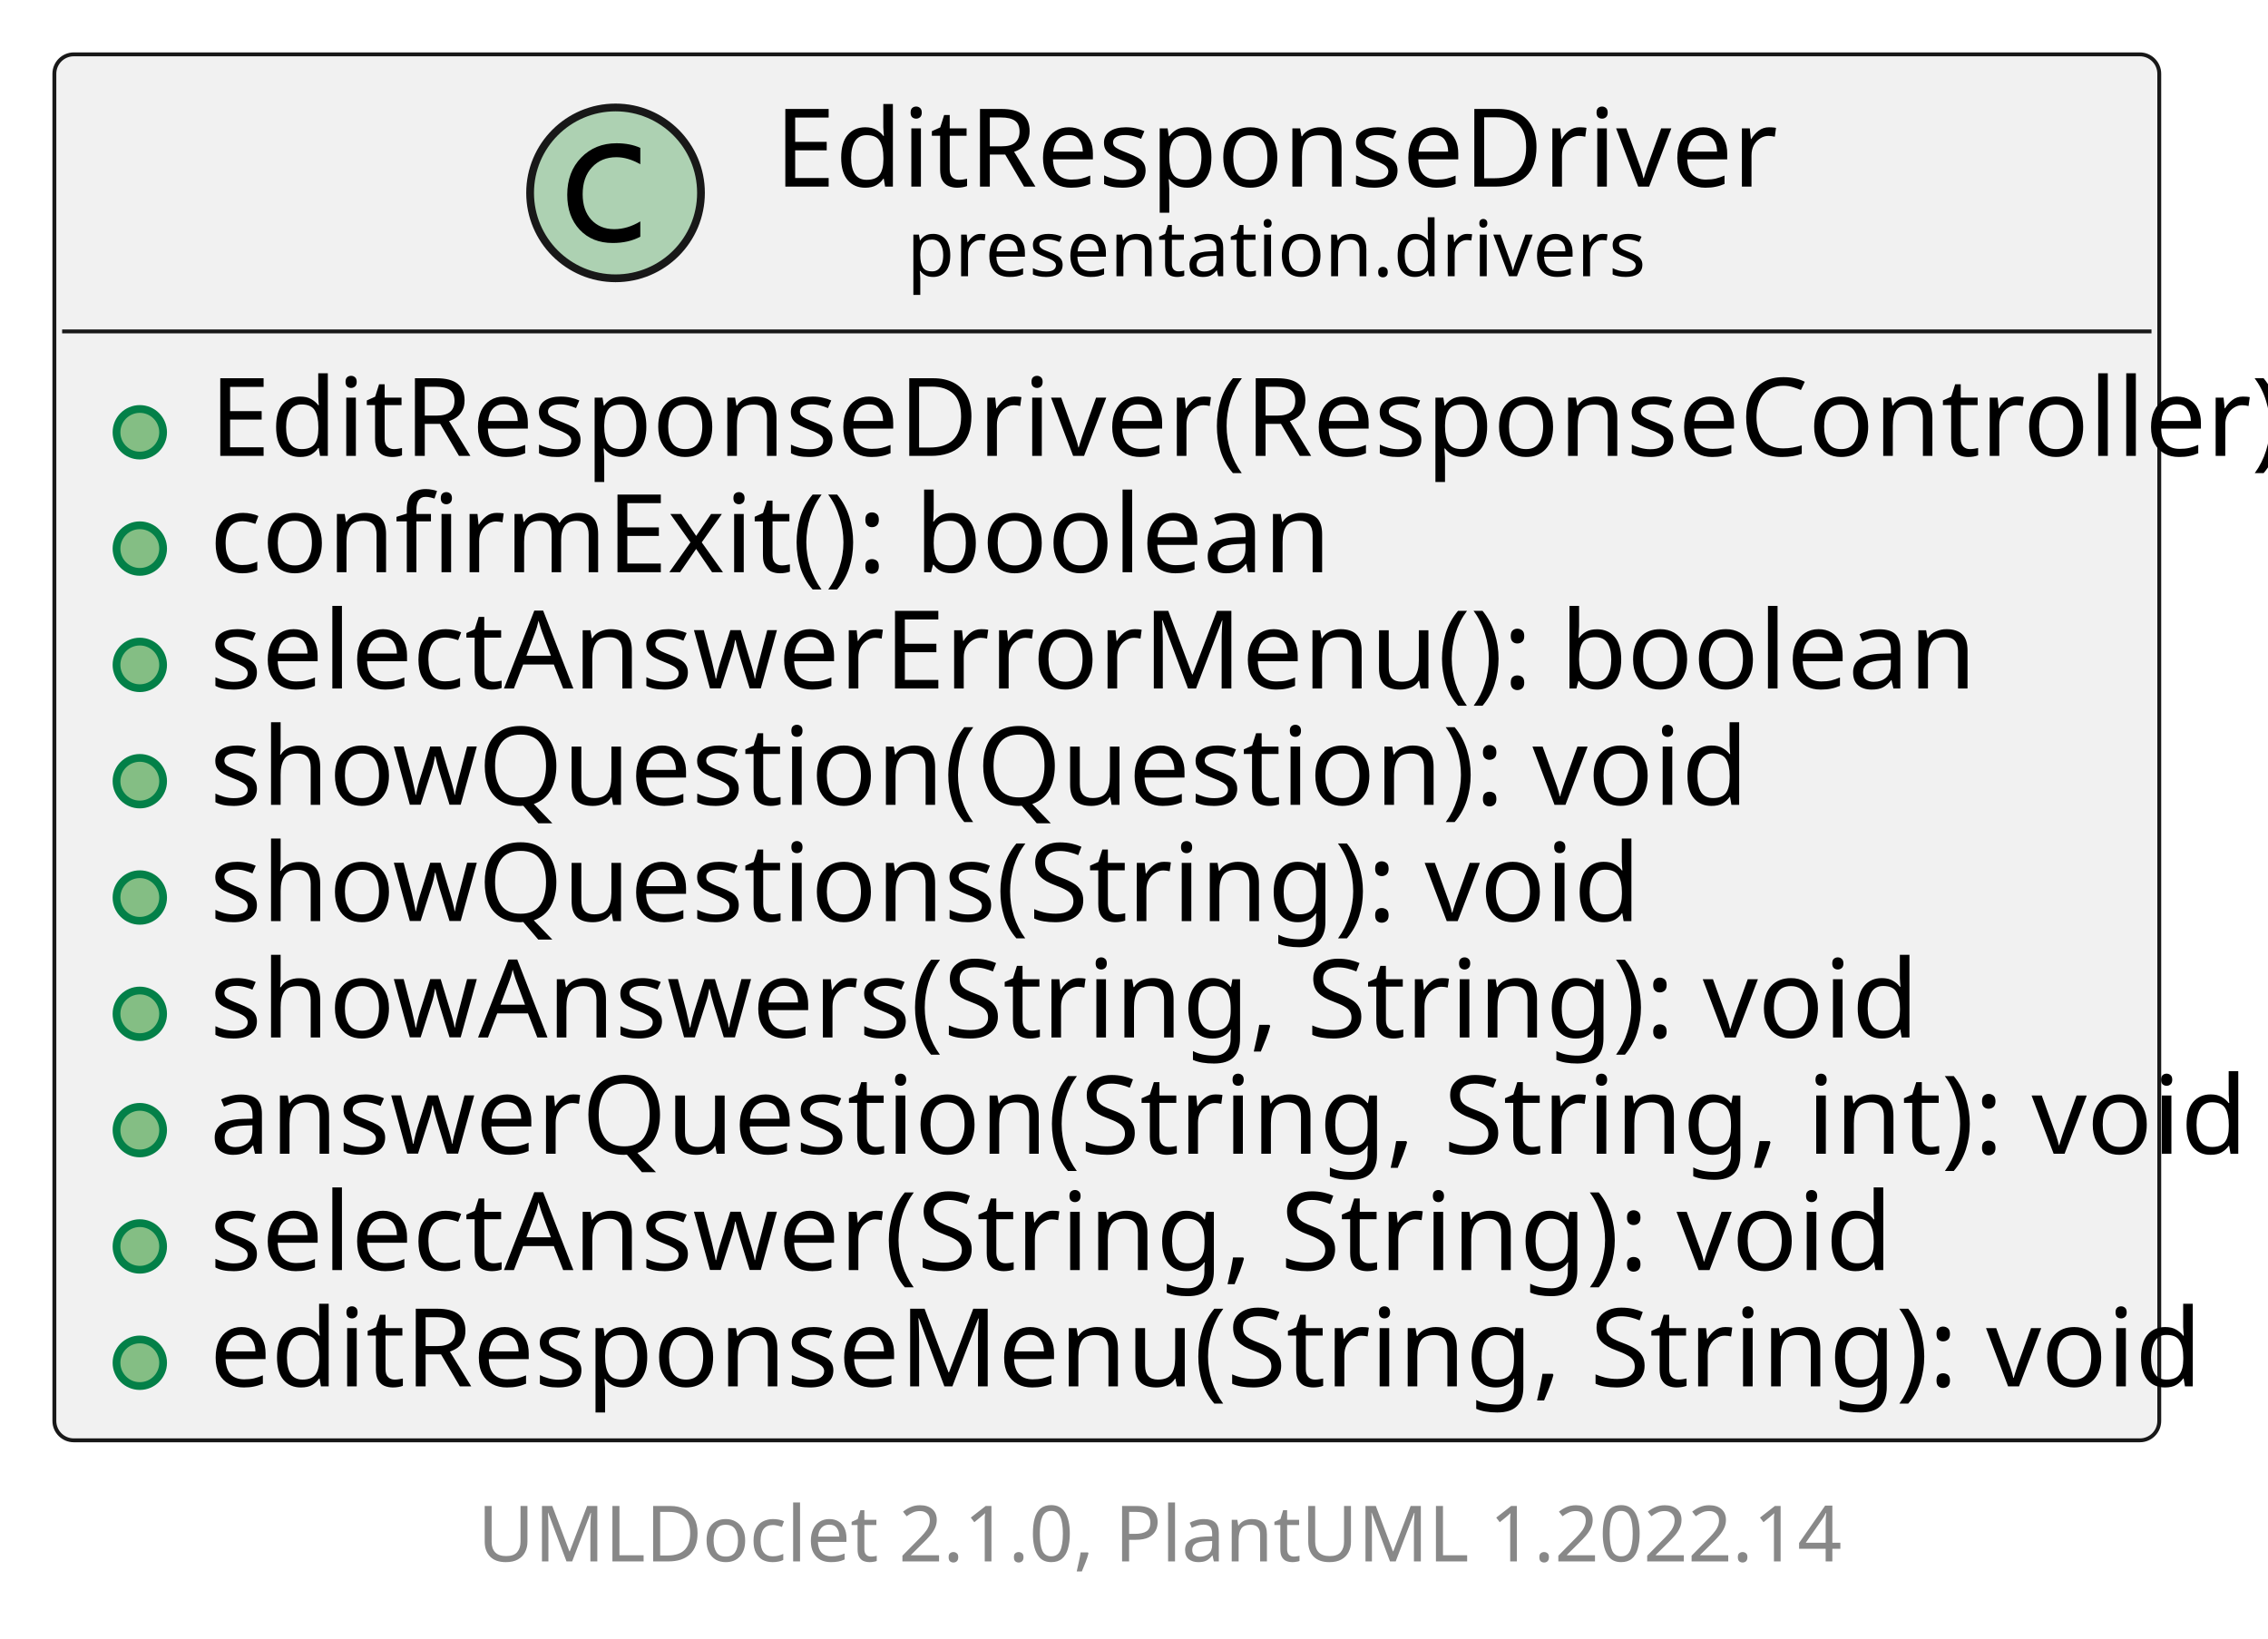
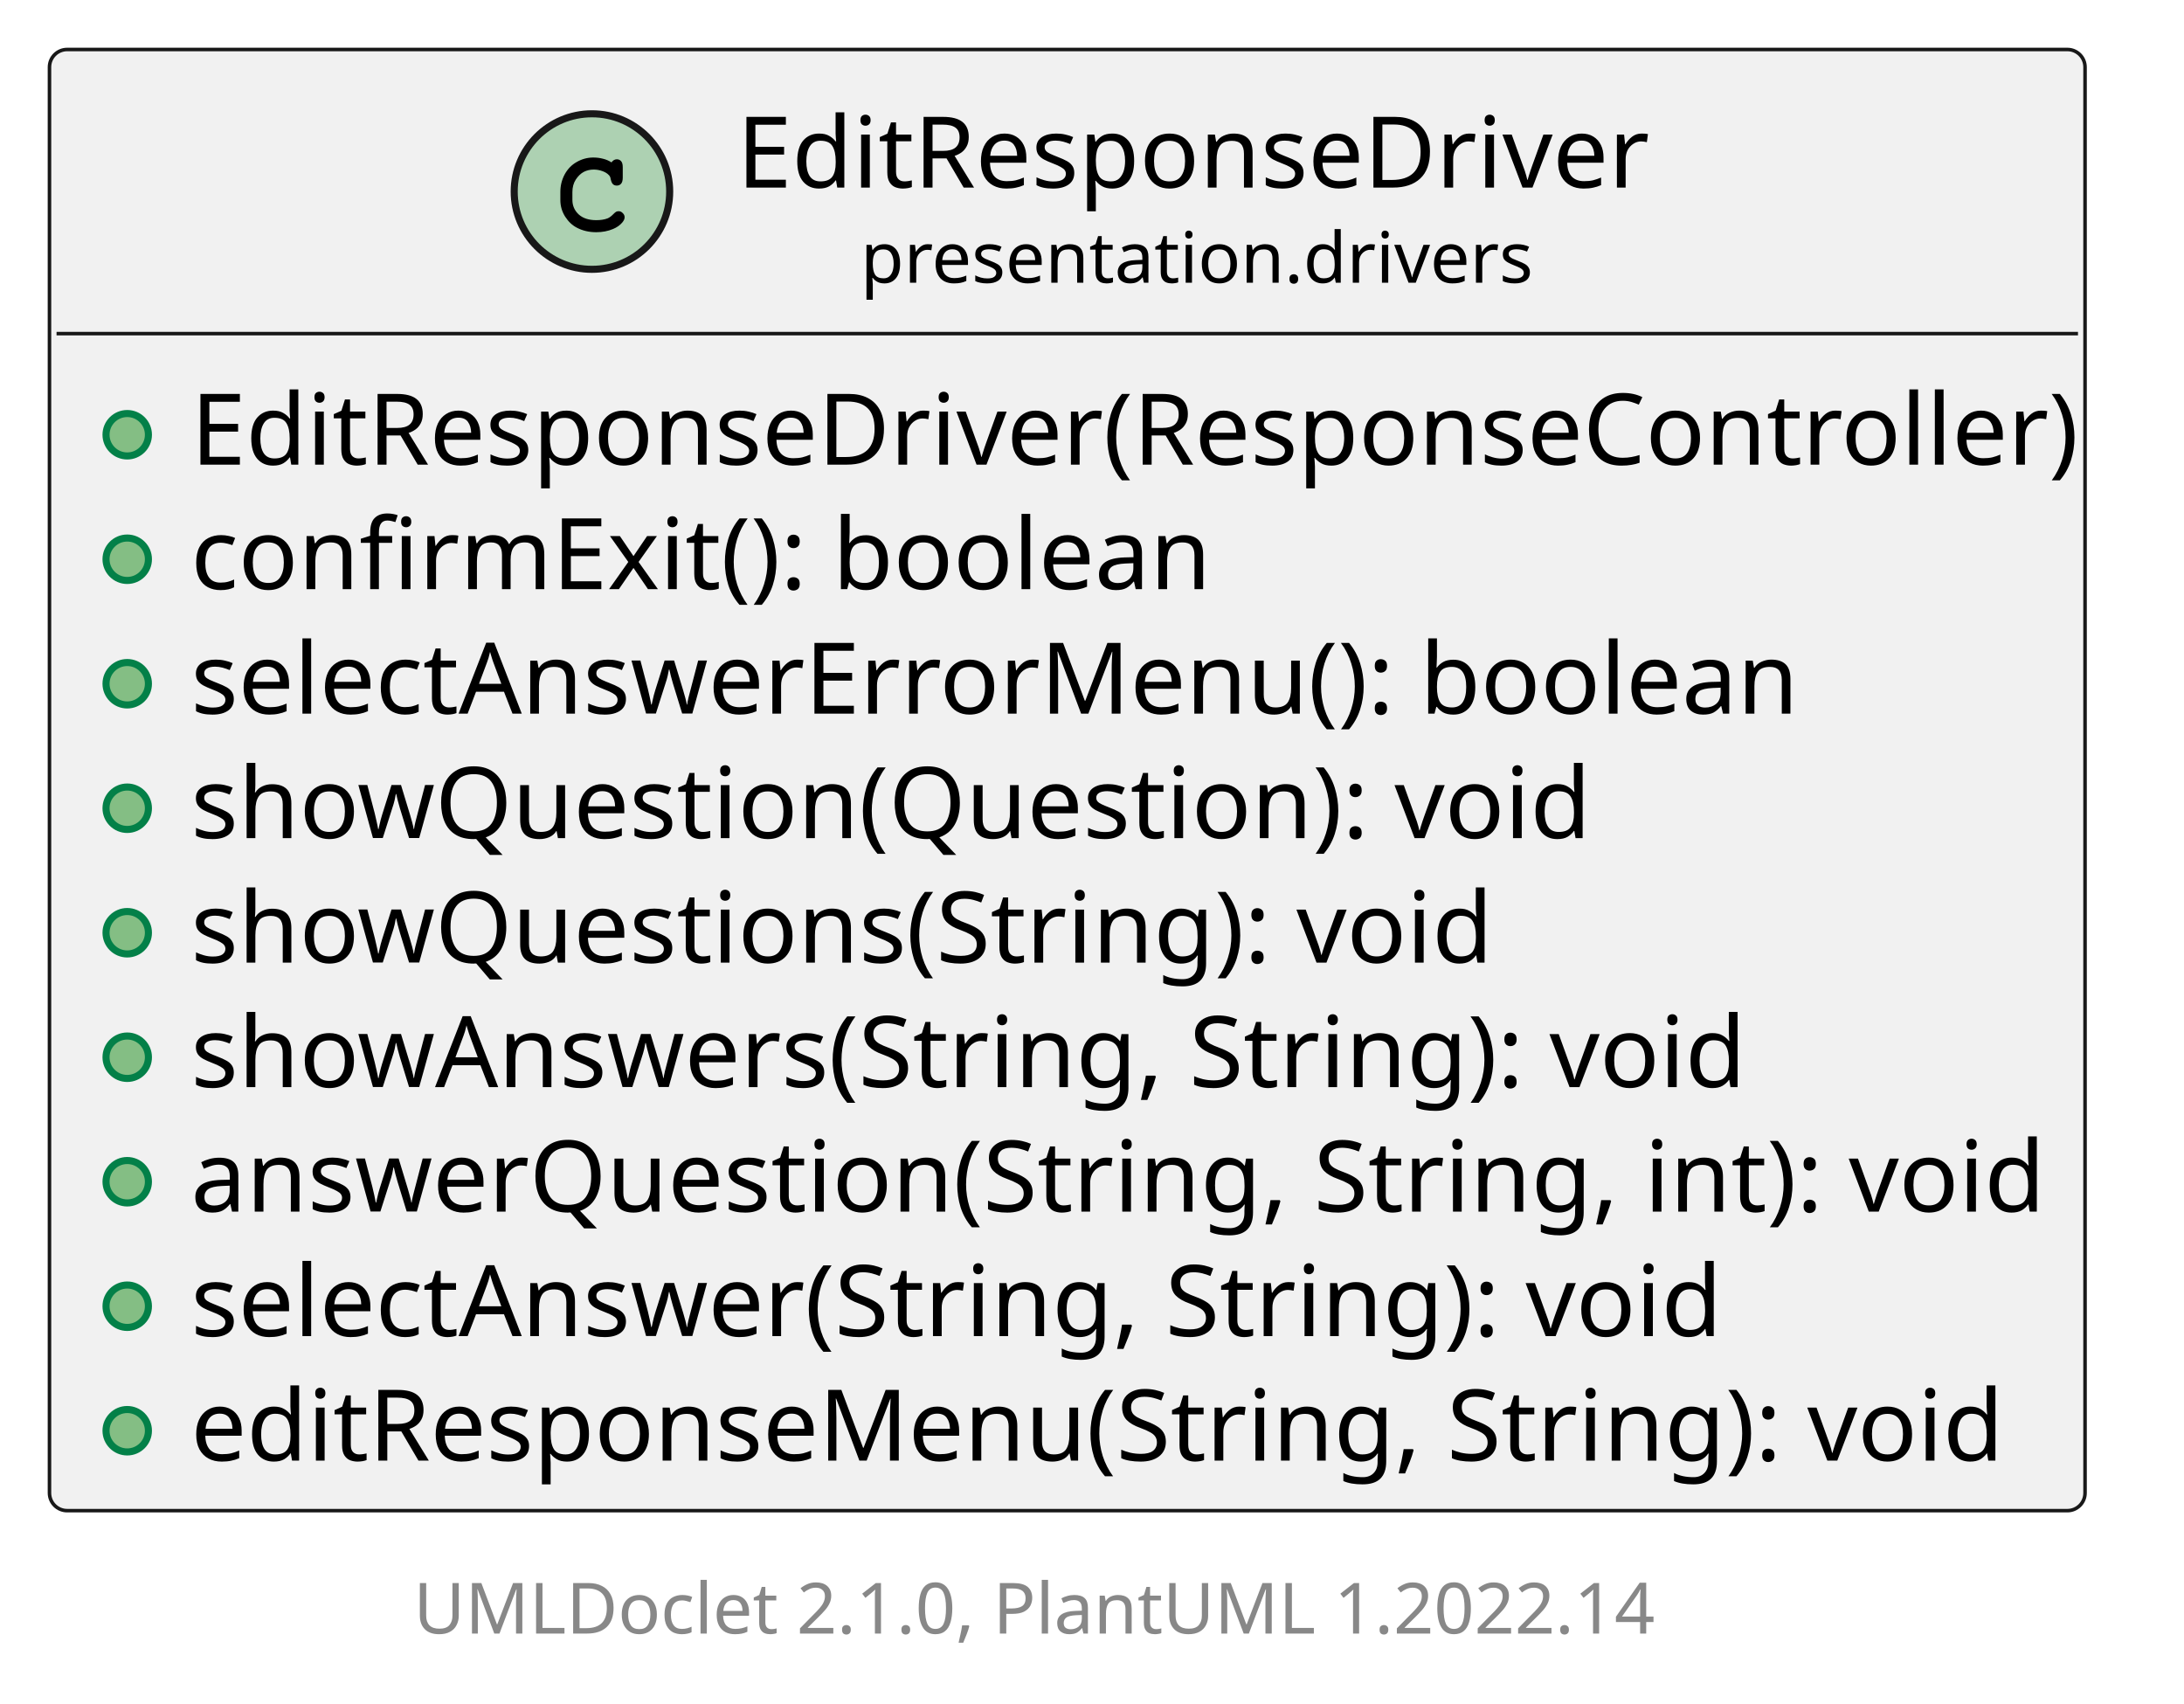
- <svg xmlns="http://www.w3.org/2000/svg" xmlns:xlink="http://www.w3.org/1999/xlink" contentStyleType="text/css" height="211px" preserveAspectRatio="none" style="width:292px;height:211px;background:#FFFFFF;" version="1.1" viewBox="0 0 292 211" width="292px" zoomAndPan="magnify">
+ <svg xmlns="http://www.w3.org/2000/svg" xmlns:xlink="http://www.w3.org/1999/xlink" contentStyleType="text/css" height="241px" preserveAspectRatio="none" style="width:309px;height:241px;background:#FFFFFF;" version="1.1" viewBox="0 0 309 241" width="309px" zoomAndPan="magnify">
  <defs />
  <g>
    <a href="EditResponseDriver.html" target="_top" title="EditResponseDriver.html" xlink:actuate="onRequest" xlink:href="EditResponseDriver.html" xlink:show="new" xlink:title="EditResponseDriver.html" xlink:type="simple">
      <g id="elem_presentation.drivers.EditResponseDriver">
-         <rect codeLine="5" fill="#F1F1F1" height="178.474" id="presentation.drivers.EditResponseDriver" rx="2.5" ry="2.5" style="stroke:#181818;stroke-width:0.5;" width="271" x="7" y="7" />
-         <ellipse cx="79.25" cy="24.838" fill="#ADD1B2" rx="11" ry="11" style="stroke:#181818;stroke-width:1.0;" />
-         <path d="M82.438,30.479 Q80.922,31.291 78.891,31.291 Q76.234,31.291 74.625,29.572 Q73.031,27.854 73.031,25.088 Q73.031,22.135 74.828,20.291 Q76.625,18.447 79.375,18.447 Q81.125,18.447 82.438,19.041 L82.438,21.15 Q80.844,20.244 79.359,20.244 Q77.422,20.244 76.219,21.541 Q75.016,22.822 75.016,25.01 Q75.016,27.072 76.125,28.291 Q77.25,29.51 79.078,29.51 Q80.781,29.51 82.438,28.51 L82.438,30.479 Z " fill="#000000" />
-         <text fill="#000000" font-family="sans-serif" font-size="14" lengthAdjust="spacing" textLength="118" x="99.75" y="24.031">EditResponseDriver</text>
-         <text fill="#000000" font-family="sans-serif" font-size="10" lengthAdjust="spacing" textLength="84" x="116.75" y="35.571">presentation.drivers</text>
-         <line style="stroke:#181818;stroke-width:0.5;" x1="8" x2="277" y1="42.676" y2="42.676" />
-         <ellipse cx="18" cy="55.665" fill="#84BE84" rx="3" ry="3" style="stroke:#038048;stroke-width:1.0;" />
-         <text fill="#000000" font-family="sans-serif" font-size="14" lengthAdjust="spacing" textLength="245" x="27" y="58.707">EditResponseDriver(ResponseController)</text>
-         <ellipse cx="18" cy="70.642" fill="#84BE84" rx="3" ry="3" style="stroke:#038048;stroke-width:1.0;" />
-         <text fill="#000000" font-family="sans-serif" font-size="14" lengthAdjust="spacing" textLength="131" x="27" y="73.685">confirmExit(): boolean</text>
-         <ellipse cx="18" cy="85.62" fill="#84BE84" rx="3" ry="3" style="stroke:#038048;stroke-width:1.0;" />
-         <text fill="#000000" font-family="sans-serif" font-size="14" lengthAdjust="spacing" textLength="209" x="27" y="88.662">selectAnswerErrorMenu(): boolean</text>
-         <ellipse cx="18" cy="100.597" fill="#84BE84" rx="3" ry="3" style="stroke:#038048;stroke-width:1.0;" />
-         <text fill="#000000" font-family="sans-serif" font-size="14" lengthAdjust="spacing" textLength="185" x="27" y="103.64">showQuestion(Question): void</text>
-         <ellipse cx="18" cy="115.575" fill="#84BE84" rx="3" ry="3" style="stroke:#038048;stroke-width:1.0;" />
-         <text fill="#000000" font-family="sans-serif" font-size="14" lengthAdjust="spacing" textLength="171" x="27" y="118.617">showQuestions(String): void</text>
-         <ellipse cx="18" cy="130.552" fill="#84BE84" rx="3" ry="3" style="stroke:#038048;stroke-width:1.0;" />
-         <text fill="#000000" font-family="sans-serif" font-size="14" lengthAdjust="spacing" textLength="203" x="27" y="133.595">showAnswers(String, String): void</text>
-         <ellipse cx="18" cy="145.53" fill="#84BE84" rx="3" ry="3" style="stroke:#038048;stroke-width:1.0;" />
-         <text fill="#000000" font-family="sans-serif" font-size="14" lengthAdjust="spacing" textLength="242" x="27" y="148.572">answerQuestion(String, String, int): void</text>
-         <ellipse cx="18" cy="160.507" fill="#84BE84" rx="3" ry="3" style="stroke:#038048;stroke-width:1.0;" />
-         <text fill="#000000" font-family="sans-serif" font-size="14" lengthAdjust="spacing" textLength="199" x="27" y="163.55">selectAnswer(String, String): void</text>
-         <ellipse cx="18" cy="175.485" fill="#84BE84" rx="3" ry="3" style="stroke:#038048;stroke-width:1.0;" />
-         <text fill="#000000" font-family="sans-serif" font-size="14" lengthAdjust="spacing" textLength="237" x="27" y="178.527">editResponseMenu(String, String): void</text>
+         <rect codeLine="5" fill="#F1F1F1" height="206.672" id="presentation.drivers.EditResponseDriver" rx="2.5" ry="2.5" style="stroke:#181818;stroke-width:0.5;" width="288" x="7" y="7" />
+         <ellipse cx="83.75" cy="27.094" fill="#ADD1B2" rx="11" ry="11" style="stroke:#181818;stroke-width:1.0;" />
+         <path d="M86.516,22.969 Q86.672,22.75 86.859,22.641 Q87.047,22.531 87.266,22.531 Q87.641,22.531 87.875,22.797 Q88.109,23.047 88.109,23.656 L88.109,25.109 Q88.109,25.719 87.875,25.984 Q87.641,26.25 87.266,26.25 Q86.922,26.25 86.719,26.047 Q86.516,25.859 86.406,25.344 Q86.359,24.984 86.172,24.797 Q85.844,24.422 85.234,24.203 Q84.625,23.984 84,23.984 Q83.234,23.984 82.594,24.312 Q81.969,24.641 81.469,25.391 Q80.984,26.141 80.984,27.172 L80.984,28.266 Q80.984,29.5 81.875,30.328 Q82.766,31.141 84.359,31.141 Q85.297,31.141 85.953,30.891 Q86.344,30.734 86.766,30.297 Q87.031,30.031 87.172,29.953 Q87.328,29.875 87.531,29.875 Q87.859,29.875 88.109,30.141 Q88.375,30.391 88.375,30.734 Q88.375,31.078 88.031,31.484 Q87.531,32.062 86.734,32.391 Q85.656,32.844 84.359,32.844 Q82.844,32.844 81.641,32.219 Q80.656,31.719 79.969,30.656 Q79.281,29.578 79.281,28.297 L79.281,27.141 Q79.281,25.812 79.891,24.672 Q80.516,23.516 81.609,22.906 Q82.703,22.281 83.938,22.281 Q84.672,22.281 85.312,22.453 Q85.969,22.609 86.516,22.969 Z " fill="#000000" />
+         <text fill="#000000" font-family="sans-serif" font-size="14" lengthAdjust="spacing" textLength="126" x="104.25" y="26.533">EditResponseDriver</text>
+         <text fill="#000000" font-family="sans-serif" font-size="10" lengthAdjust="spacing" textLength="91" x="121.75" y="39.99">presentation.drivers</text>
+         <line style="stroke:#181818;stroke-width:0.5;" x1="8" x2="294" y1="47.188" y2="47.188" />
+         <ellipse cx="18" cy="61.492" fill="#84BE84" rx="3" ry="3" style="stroke:#038048;stroke-width:1.0;" />
+         <text fill="#000000" font-family="sans-serif" font-size="14" lengthAdjust="spacing" textLength="262" x="27" y="65.721">EditResponseDriver(ResponseController)</text>
+         <ellipse cx="18" cy="79.102" fill="#84BE84" rx="3" ry="3" style="stroke:#038048;stroke-width:1.0;" />
+         <text fill="#000000" font-family="sans-serif" font-size="14" lengthAdjust="spacing" textLength="137" x="27" y="83.33">confirmExit(): boolean</text>
+         <ellipse cx="18" cy="96.711" fill="#84BE84" rx="3" ry="3" style="stroke:#038048;stroke-width:1.0;" />
+         <text fill="#000000" font-family="sans-serif" font-size="14" lengthAdjust="spacing" textLength="219" x="27" y="100.939">selectAnswerErrorMenu(): boolean</text>
+         <ellipse cx="18" cy="114.32" fill="#84BE84" rx="3" ry="3" style="stroke:#038048;stroke-width:1.0;" />
+         <text fill="#000000" font-family="sans-serif" font-size="14" lengthAdjust="spacing" textLength="190" x="27" y="118.549">showQuestion(Question): void</text>
+         <ellipse cx="18" cy="131.93" fill="#84BE84" rx="3" ry="3" style="stroke:#038048;stroke-width:1.0;" />
+         <text fill="#000000" font-family="sans-serif" font-size="14" lengthAdjust="spacing" textLength="177" x="27" y="136.158">showQuestions(String): void</text>
+         <ellipse cx="18" cy="149.539" fill="#84BE84" rx="3" ry="3" style="stroke:#038048;stroke-width:1.0;" />
+         <text fill="#000000" font-family="sans-serif" font-size="14" lengthAdjust="spacing" textLength="211" x="27" y="153.768">showAnswers(String, String): void</text>
+         <ellipse cx="18" cy="167.148" fill="#84BE84" rx="3" ry="3" style="stroke:#038048;stroke-width:1.0;" />
+         <text fill="#000000" font-family="sans-serif" font-size="14" lengthAdjust="spacing" textLength="251" x="27" y="171.377">answerQuestion(String, String, int): void</text>
+         <ellipse cx="18" cy="184.758" fill="#84BE84" rx="3" ry="3" style="stroke:#038048;stroke-width:1.0;" />
+         <text fill="#000000" font-family="sans-serif" font-size="14" lengthAdjust="spacing" textLength="209" x="27" y="188.986">selectAnswer(String, String): void</text>
+         <ellipse cx="18" cy="202.367" fill="#84BE84" rx="3" ry="3" style="stroke:#038048;stroke-width:1.0;" />
+         <text fill="#000000" font-family="sans-serif" font-size="14" lengthAdjust="spacing" textLength="248" x="27" y="206.596">editResponseMenu(String, String): void</text>
      </g>
    </a>
-     <text fill="#888888" font-family="sans-serif" font-size="10" lengthAdjust="spacing" textLength="161" x="61.5" y="201.067">UMLDoclet 2.1.0, PlantUML 1.2022.14</text>
+     <text fill="#888888" font-family="sans-serif" font-size="10" lengthAdjust="spacing" textLength="184" x="58.5" y="231.053">UMLDoclet 2.1.0, PlantUML 1.2022.14</text>
  </g>
</svg>
